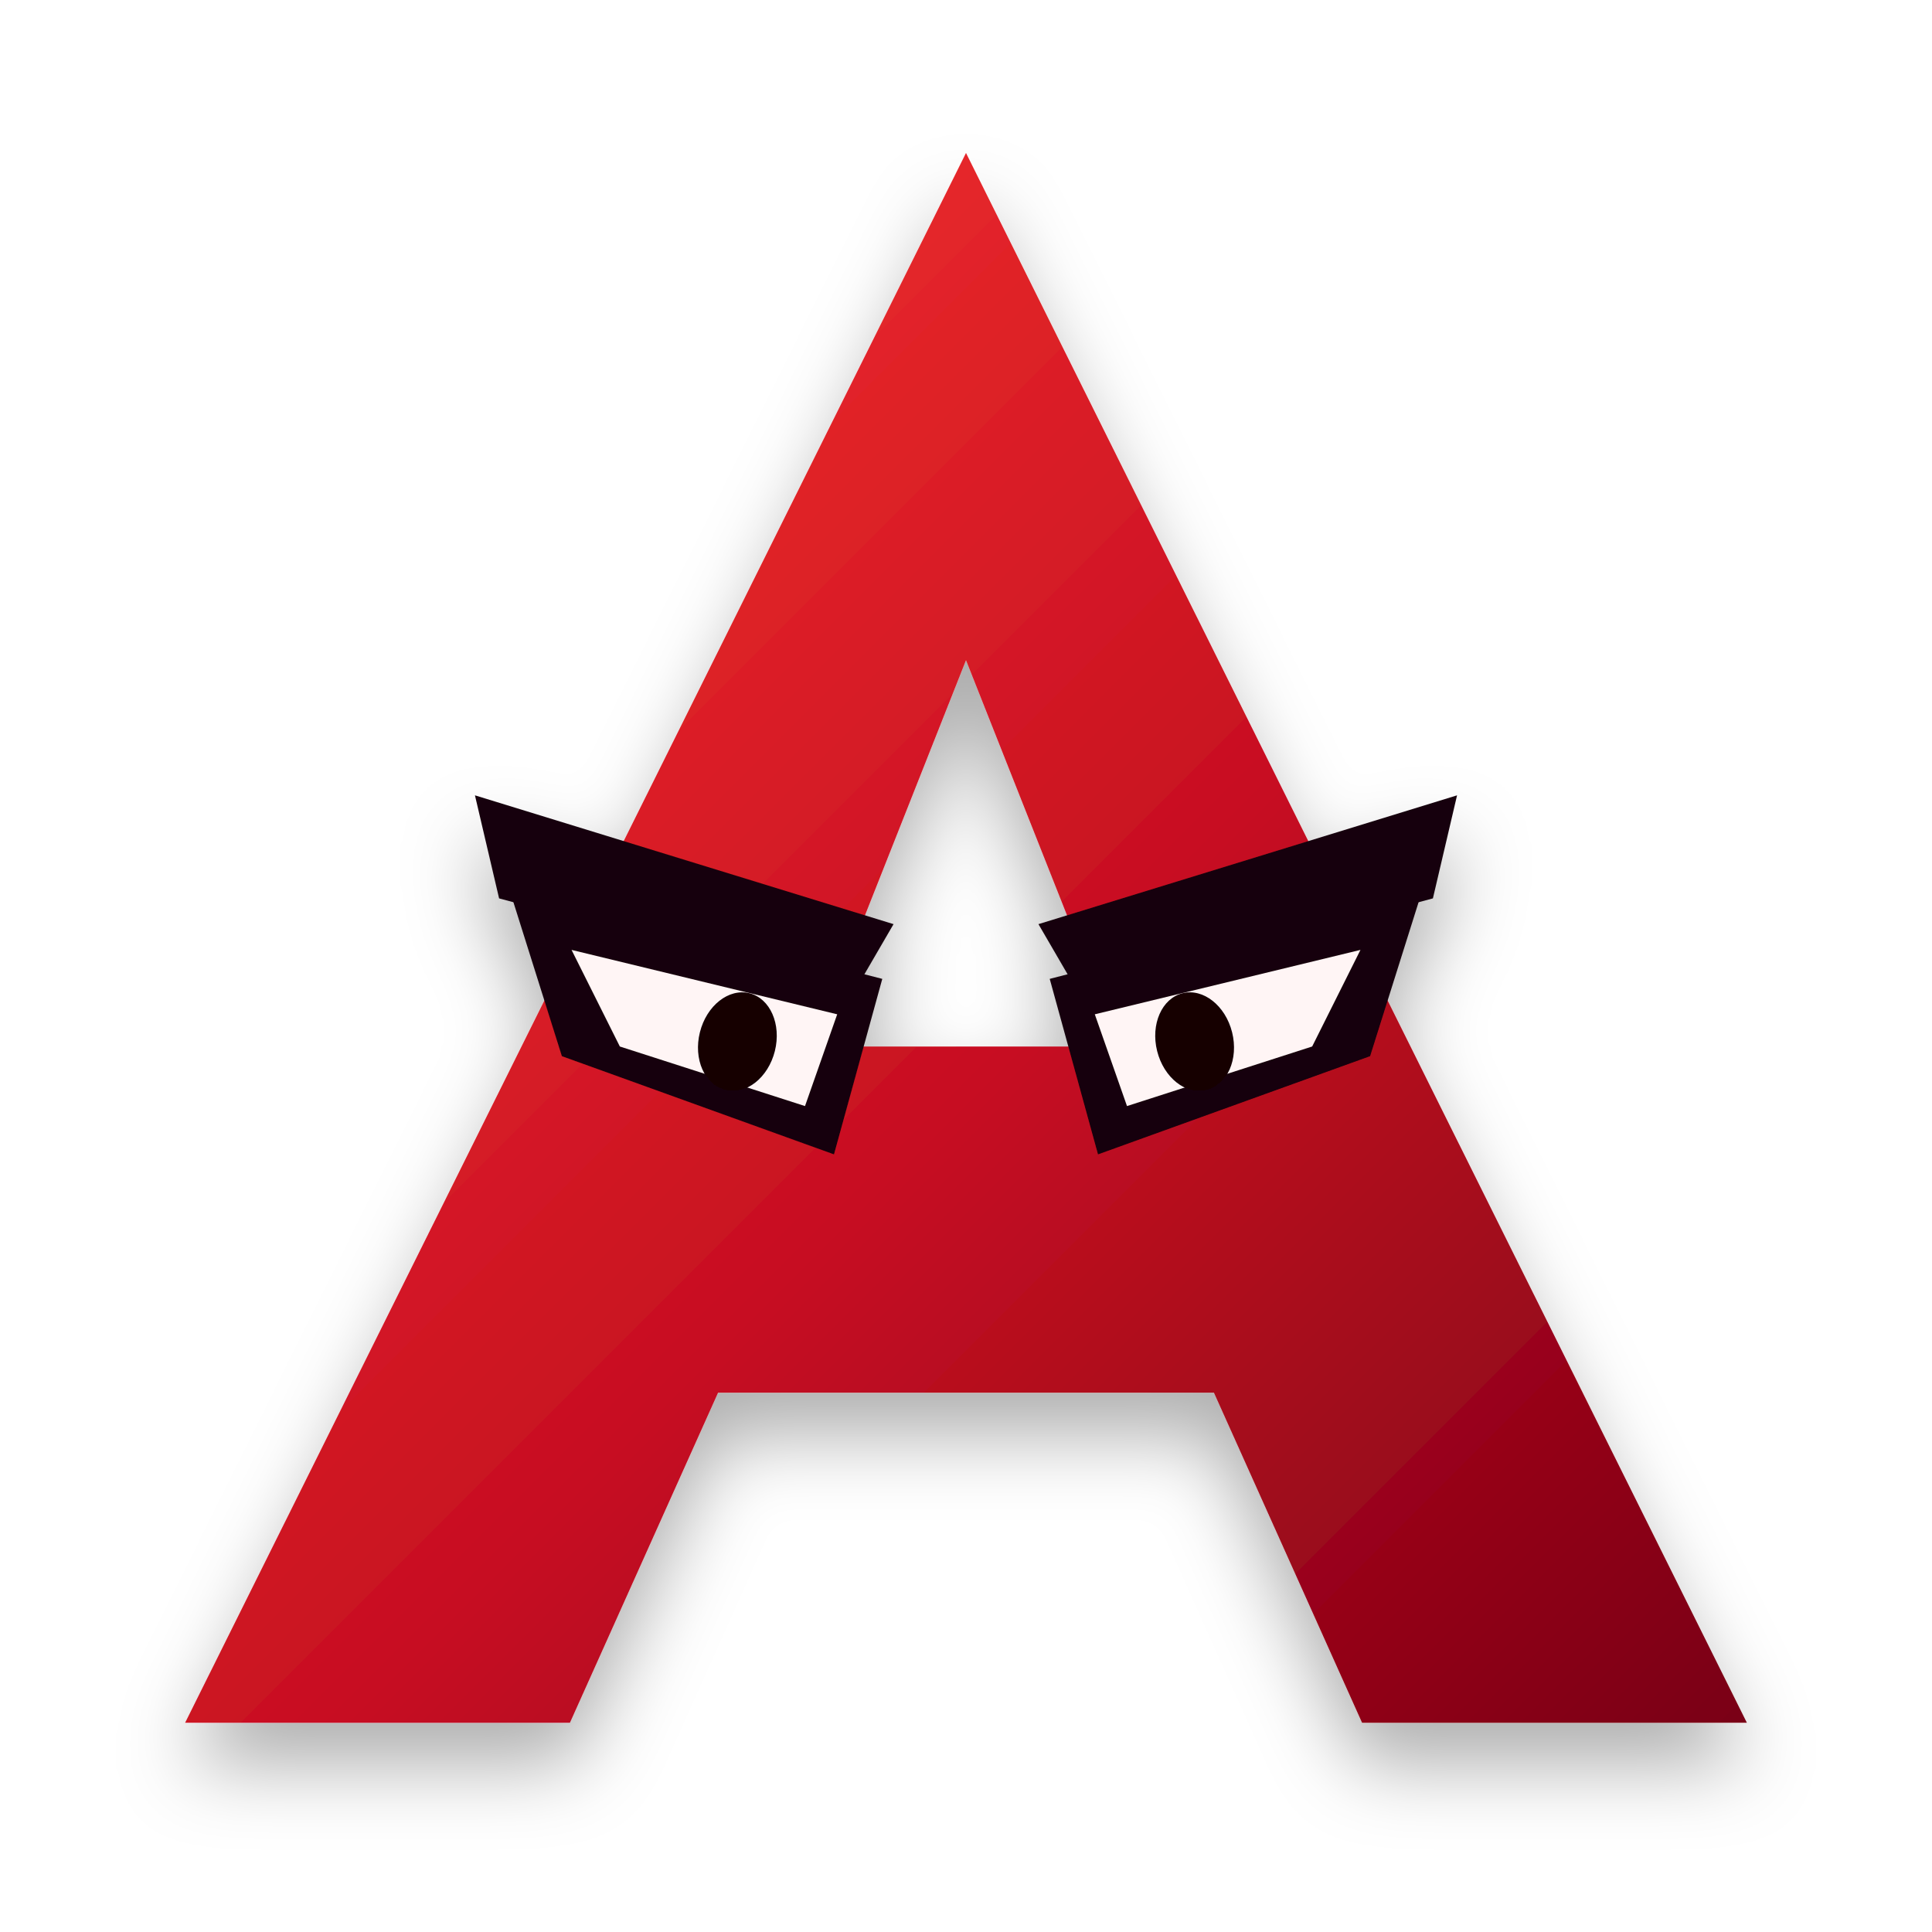
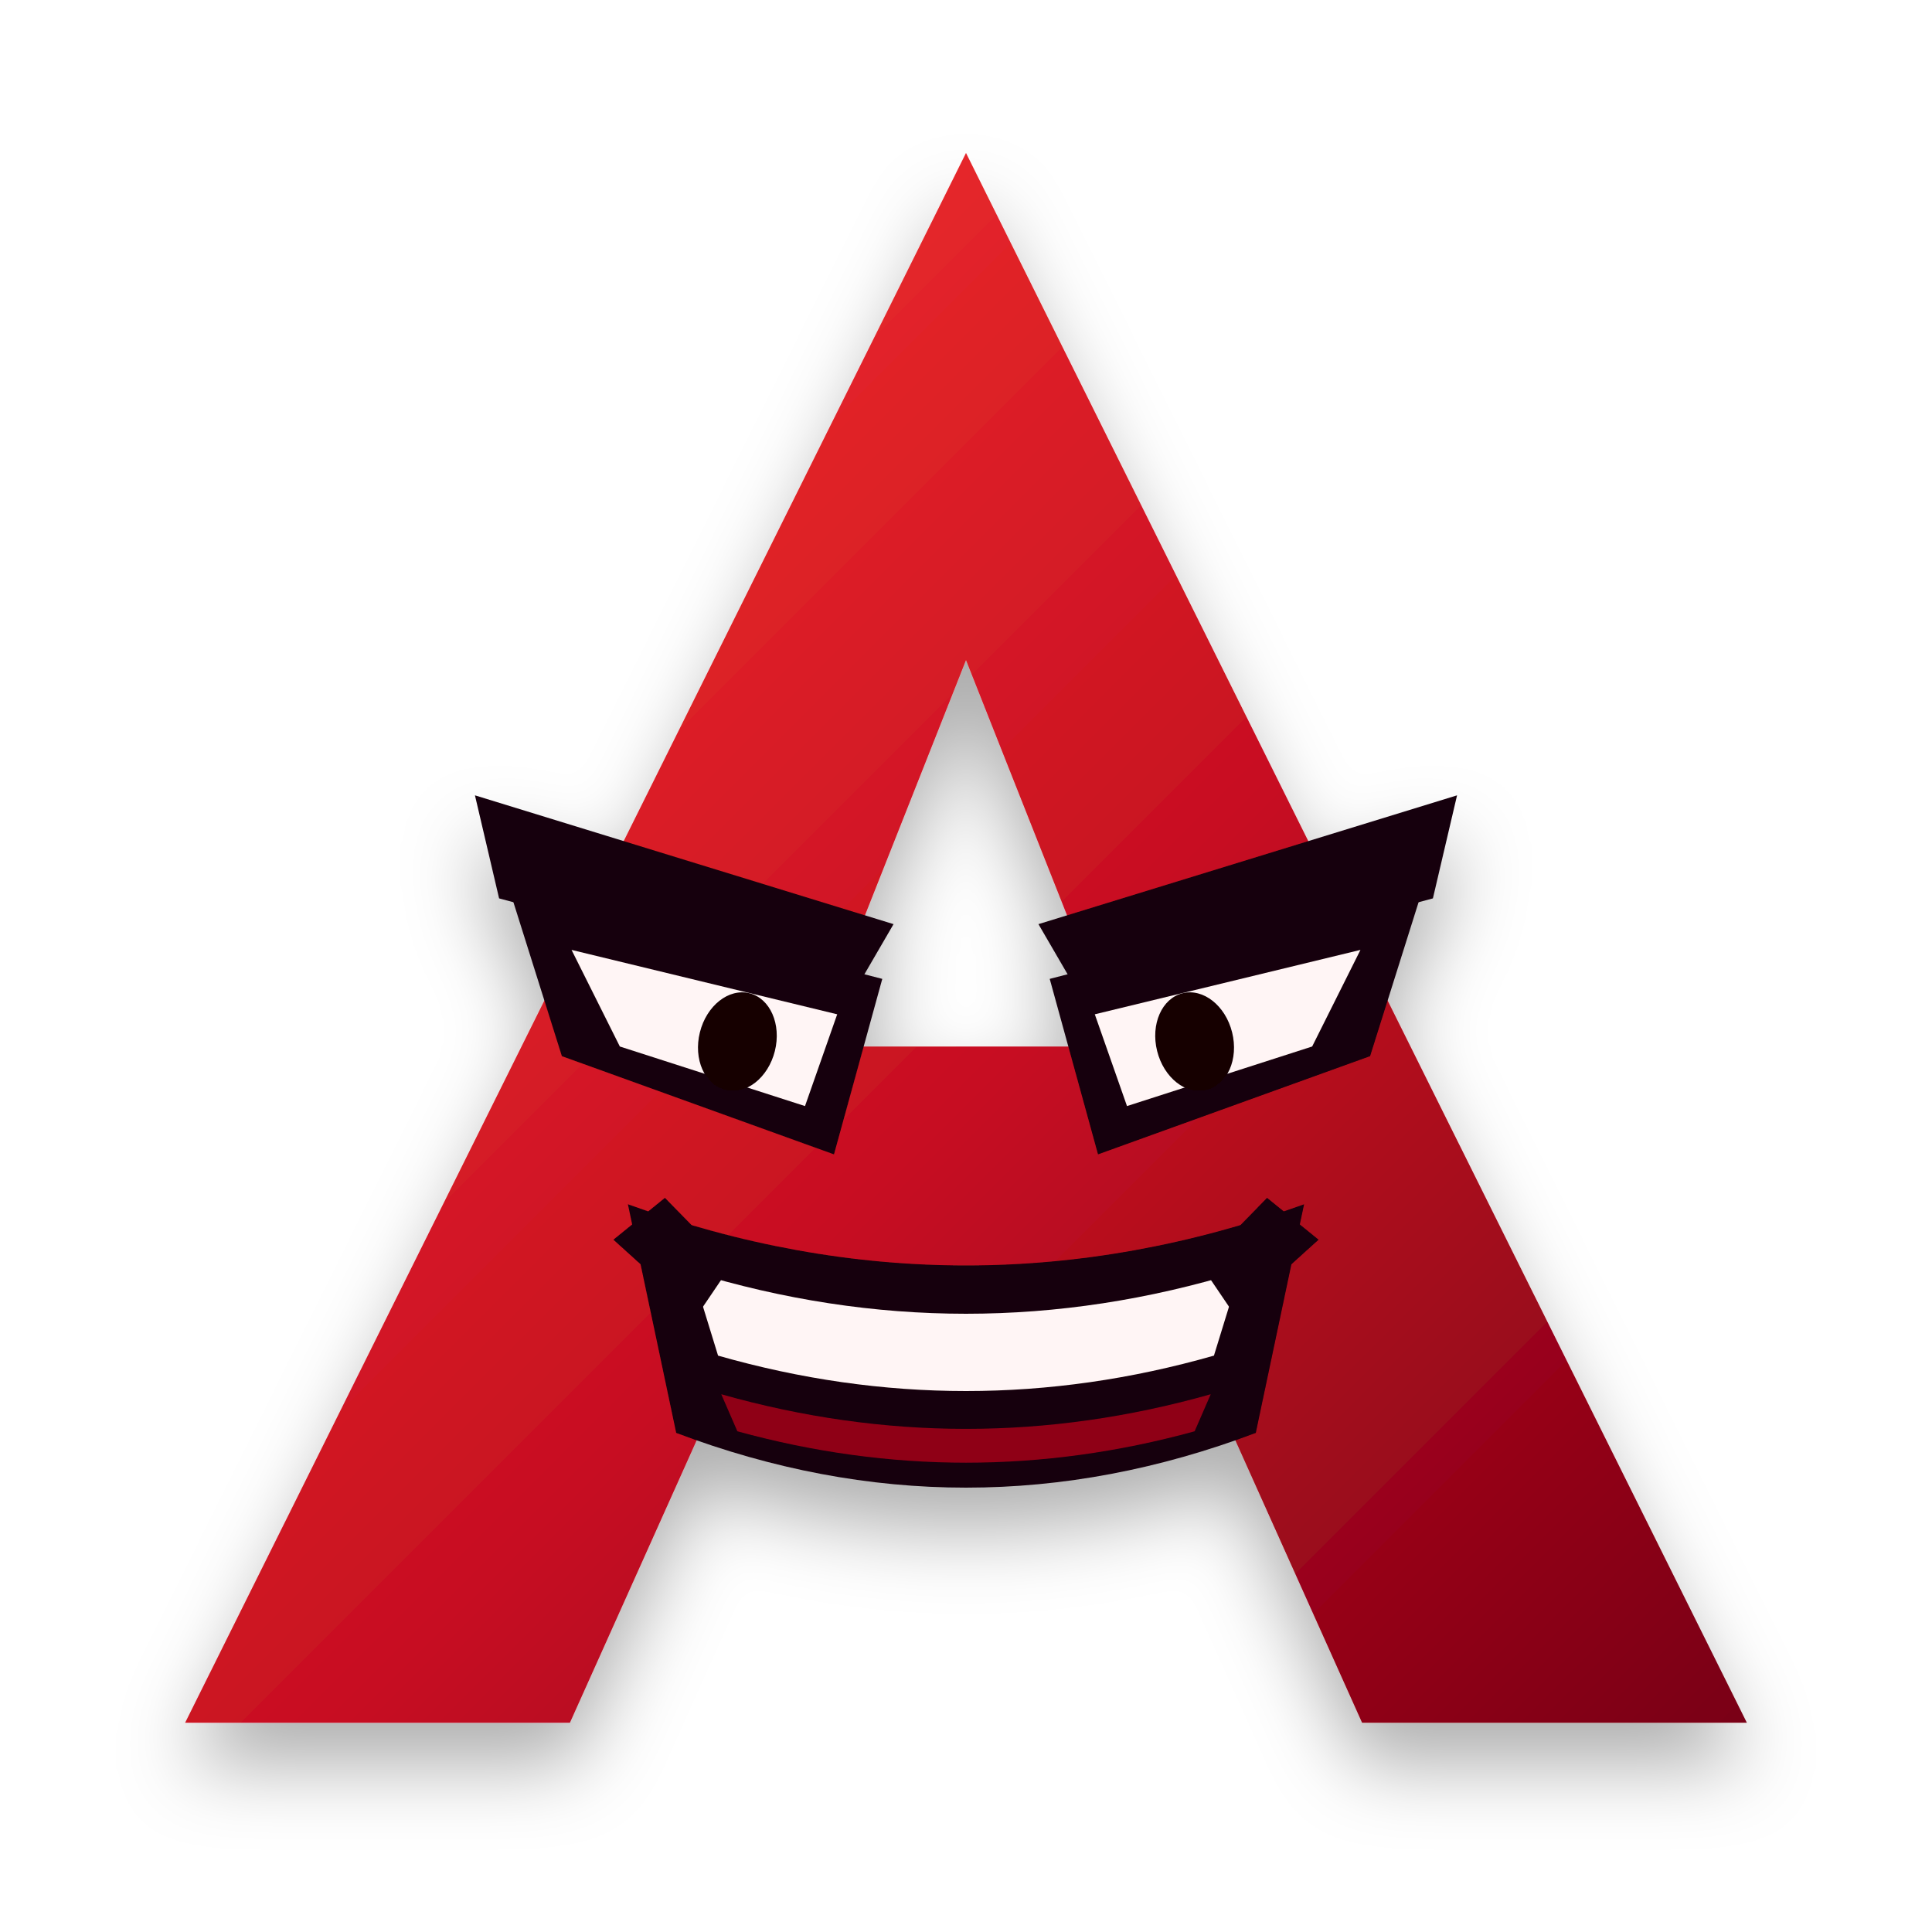
<svg xmlns="http://www.w3.org/2000/svg" width="1200" height="1200" viewBox="0 0 1200 1200" role="img" aria-labelledby="title desc">
  <defs>
    <linearGradient id="body" x1="0" y1="0" x2="1" y2="1">
      <stop offset="0" stop-color="#ff3b30" />
      <stop offset="0.55" stop-color="#c70f22" />
      <stop offset="1" stop-color="#780014" />
    </linearGradient>
    <filter id="shadow" x="-20%" y="-20%" width="140%" height="150%">
      <feDropShadow dx="0" dy="26" stdDeviation="24" flood-color="#120006" flood-opacity="0.32" />
    </filter>
  </defs>
  <g filter="url(#shadow)">
-     <path fill="url(#body)" fill-rule="evenodd" d="       M600 95       L1085 1070       L846 1070       L754 865       L446 865       L354 1070       L115 1070       Z       M600 410       L505 650       L695 650       Z" />
+     <path fill="url(#body)" fill-rule="evenodd" d="M600 95 L1085 1070 L846 1070 L754 865 L446 865 L354 1070 L115 1070 Z M600 410 L505 650 L695 650 Z" />
    <path fill="#18030a" d="M315 548 L548 608 L518 717 L349 656 Z" />
    <path fill="#18030a" d="M885 548 L652 608 L682 717 L851 656 Z" />
    <path fill="#fff5f5" d="M355 590 L520 630 L500 687 L385 650 Z" />
    <path fill="#fff5f5" d="M845 590 L680 630 L700 687 L815 650 Z" />
    <ellipse cx="458" cy="647" rx="24" ry="31" fill="#120006" transform="rotate(14 458 647)" />
    <ellipse cx="742" cy="647" rx="24" ry="31" fill="#120006" transform="rotate(-14 742 647)" />
    <path fill="#18030a" d="M295 494 L555 574 L530 617 L310 558 Z" />
    <path fill="#18030a" d="M905 494 L645 574 L670 617 L890 558 Z" />
+     <path fill="#18030a" d="M390 748 Q600 824 810 748 L780 890 Q600 958 420 890 Z" />
+     <path fill="#fff5f5" d="M430 790 Q600 842 770 790 L754 842 Q600 886 446 842 Z" />
+     <path fill="#8f0019" d="M448 866 Q600 909 752 866 L742 889 Q600 928 458 889 Z" />
+     <path fill="#18030a" d="M413 744 L454 786 L433 817 L381 770 Z" />
+     <path fill="#18030a" d="M787 744 L746 786 L767 817 L819 770 Z" />
  </g>
</svg>
